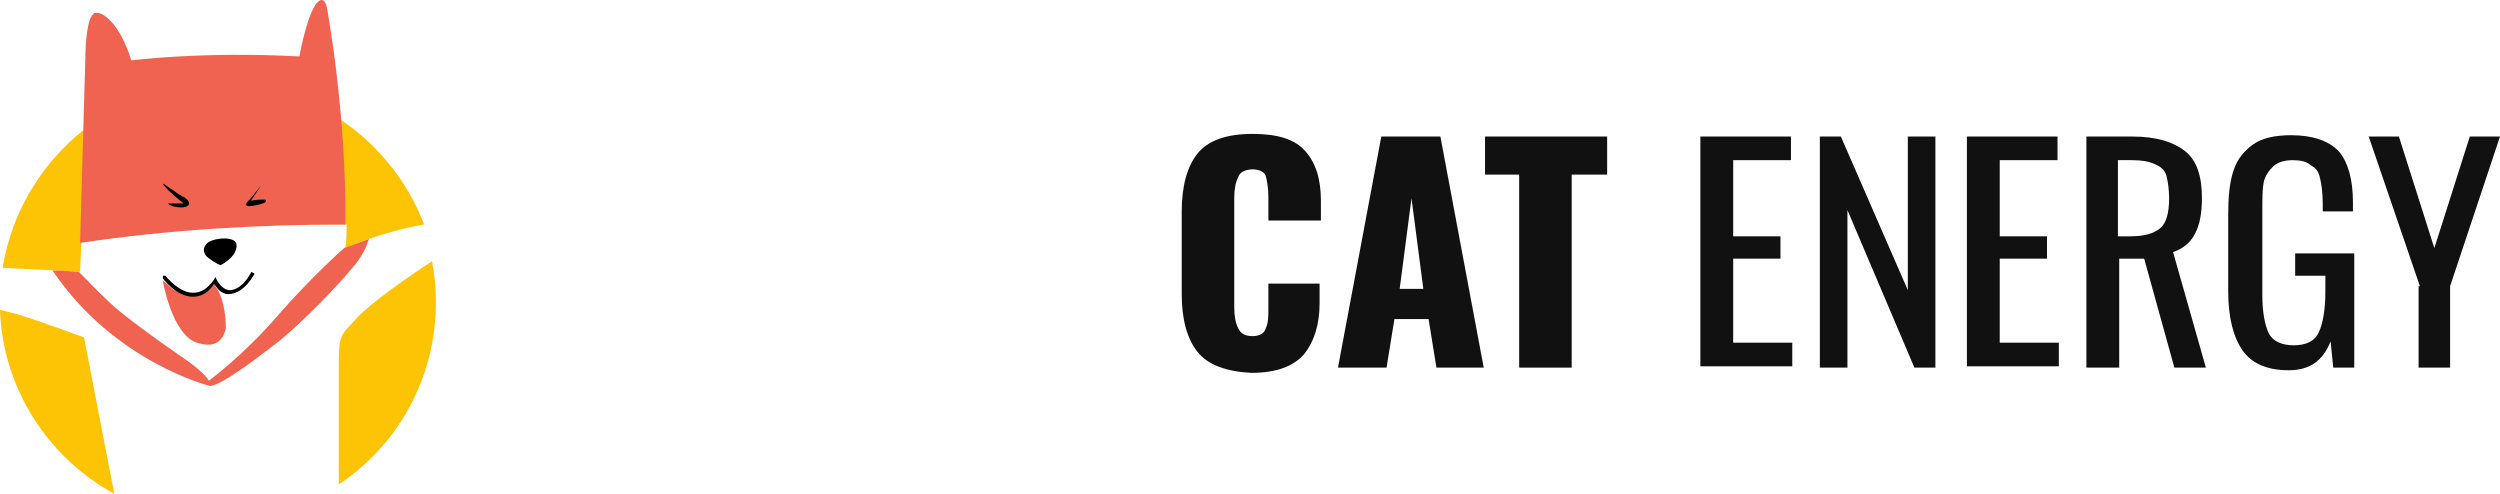
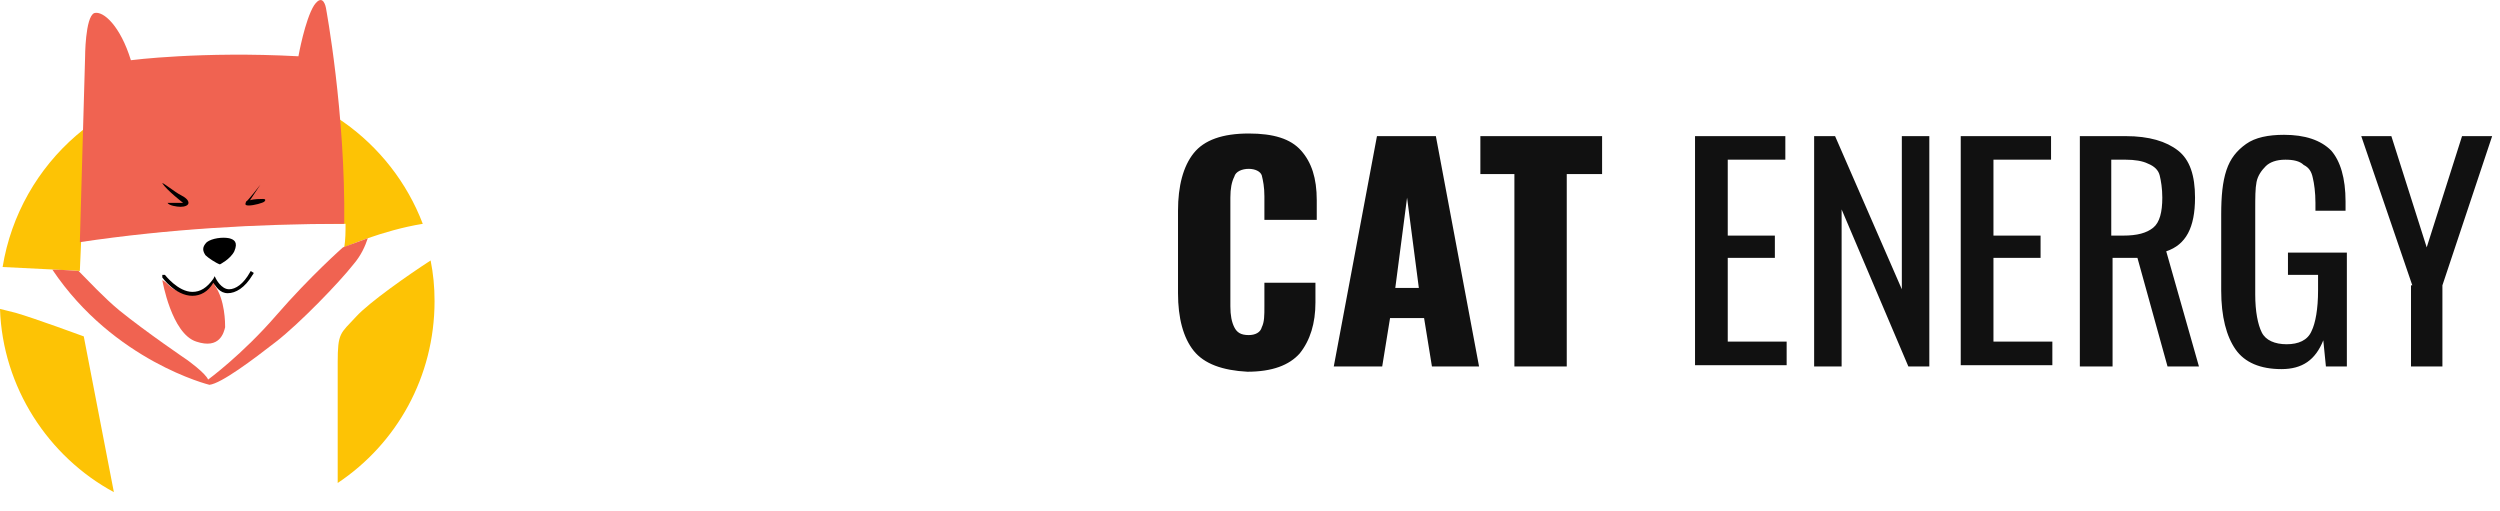
- <svg xmlns="http://www.w3.org/2000/svg" version="1.1" id="Layer_2" x="0px" y="0px" viewBox="0 0.002 190.4 37.598" style="enable-background:new 0 0 33.3 37.6;">
-   <style type="text/css">
-     .st0 {
-       fill: #FDC305;
-     }
-     .st1 {
-       fill: #F06351;
-     }
-   </style>
+ <svg xmlns="http://www.w3.org/2000/svg" version="1.1" id="Layer_2" x="0" y="0" viewBox="0 0 191 39">
+   <path fill="#fdc305" d="M6.1 20.7l.1-2.3c6.7-.9 13.4-1.4 20.2-1.3 0 .6 0 1.2-.1 1.8 0 0 2.9-1.3 6-1.8-2.4-6.3-8.5-10.8-15.6-10.8C8.4 6.3 1.5 12.4.2 20.4c2.2.1 5.9.3 5.9.3zM27.2 24.2c-1.2 1.3-1.4 1.2-1.4 3.5v9.2c4.5-3 7.4-8.1 7.4-13.9 0-1.1-.1-2.1-.3-3.1-1.7 1.1-4.7 3.2-5.7 4.3zM6.4 25.7s-3.8-1.4-5.2-1.8L0 23.6c.2 6 3.7 11.3 8.7 14L6.4 25.7z" />
+   <path fill="#f06351" d="M26.3 17.1C26.4 8.6 24.9.6 24.9.6s-.2-1.2-.9-.2c-.7 1.1-1.2 3.9-1.2 3.9-7.4-.4-12.8.3-12.8.3C9.2 2 7.9.8 7.2 1c-.7.3-.7 3.4-.7 3.4l-.4 14.1c6.7-1 13.5-1.4 20.2-1.4z" />
+   <path d="M12.4 14c0-.1 1 .7 1.4.9.4.2.6.4.6.6 0 .2-.3.3-.6.3s-.9-.1-1-.3H14c.1.1-1.3-1-1.6-1.5zM19.9 14.1s-1 1.3-1.1 1.3c0 .1-.2.3.2.3s1.1-.2 1.2-.3c.1-.1.1-.2-.1-.2s-.7 0-1 .1l.8-1.2s.1-.1 0 0zM16.8 20.2s.8-.4 1.1-1c.3-.7 0-.9-.4-1-.5-.1-1.3 0-1.7.3-.4.4-.3.7-.1 1 .2.2.8.6 1.1.7z" />
+   <path fill="#f06351" d="M16.3 21.5s-.2.4-.5.6c-.2.2-.6.4-1 .4-.6 0-1.1-.2-1.5-.4-.2-.1-.4-.3-.5-.4-.2-.2-.4-.3-.4-.3s.7 4.1 2.6 4.7c1.8.6 2.1-.7 2.2-1.1 0-.3 0-2.1-.8-3.2.1-.4 0-.2-.1-.3z" />
+   <path d="M14.7 22.6c-1.3 0-2.3-1.4-2.3-1.4V21h.2s1 1.3 2.1 1.3c.6 0 1.1-.3 1.6-1l.1-.2.1.2s.4.8 1 .8c.5 0 1.1-.4 1.6-1.3 0-.1.1-.1.2 0 .1 0 .1.1 0 .2-.6 1-1.3 1.4-1.9 1.4-.6 0-.9-.5-1.1-.8-.4.7-1 1-1.6 1z" />
+   <path fill="#f06351" d="M26.2 18.9s-2.5 2.2-5.1 5.2-5.2 4.9-5.2 4.9c-.2-.5-1.6-1.5-1.6-1.5s-3.1-2.1-5.2-3.8c-1.2-1-2.3-2.2-3.1-3-.3 0-1.1-.1-2-.1 4.7 7 12 8.8 12 8.8.9-.1 3.3-1.9 5.1-3.3 1.8-1.4 4.8-4.5 5.9-5.9.6-.7.9-1.4 1.1-2-1.1.4-1.9.7-1.9.7z" />
  <g>
-     <path class="st0" d="M6.1,20.7l0.1-2.3c6.7-0.9,13.4-1.4,20.2-1.3c0,0.6,0,1.2-0.1,1.8c0,0,2.9-1.3,6-1.8     c-2.4-6.3-8.5-10.8-15.6-10.8c-8.3,0-15.2,6.1-16.5,14.1C2.4,20.5,6.1,20.7,6.1,20.7z" />
-     <path class="st0" d="M27.2,24.2c-1.2,1.3-1.4,1.2-1.4,3.5c0,0.9,0,4.9,0,9.2c4.5-3,7.4-8.1,7.4-13.9c0-1.1-0.1-2.1-0.3-3.1     C31.2,21,28.2,23.1,27.2,24.2z" />
-     <path class="st0" d="M6.4,25.7c0,0-3.8-1.4-5.2-1.8c-0.4-0.1-0.8-0.2-1.2-0.3c0.2,6,3.7,11.3,8.7,14L6.4,25.7z" />
-   </g>
-   <path class="st1" d="M26.3,17.1c0.1-8.5-1.4-16.5-1.4-16.5S24.7-0.6,24,0.4c-0.7,1.1-1.2,3.9-1.2,3.9c-7.4-0.4-12.8,0.3-12.8,0.3   C9.2,2,7.9,0.8,7.2,1C6.5,1.3,6.5,4.4,6.5,4.4L6.1,18.5C12.8,17.5,19.6,17.1,26.3,17.1z" />
-   <path d="M12.4,14c0-0.1,1,0.7,1.4,0.9c0.4,0.2,0.6,0.4,0.6,0.6c0,0.2-0.3,0.3-0.6,0.3s-0.9-0.1-1-0.3c0,0,0.6,0,0.9,0h0.3   C14.1,15.6,12.7,14.5,12.4,14z" />
-   <path d="M19.9,14.1c0,0-1,1.3-1.1,1.3c0,0.1-0.2,0.3,0.2,0.3s1.1-0.2,1.2-0.3c0.1-0.1,0.1-0.2-0.1-0.2c-0.2,0-0.7,0-1,0.1L19.9,14.1   C19.9,14.1,20,14,19.9,14.1z" />
-   <path d="M16.8,20.2c0,0,0.8-0.4,1.1-1c0.3-0.7,0-0.9-0.4-1c-0.5-0.1-1.3,0-1.7,0.3c-0.4,0.4-0.3,0.7-0.1,1   C15.9,19.7,16.5,20.1,16.8,20.2z" />
-   <path class="st1" d="M16.3,21.5c0,0-0.2,0.4-0.5,0.6c-0.2,0.2-0.6,0.4-1,0.4c-0.6,0-1.1-0.2-1.5-0.4c-0.2-0.1-0.4-0.3-0.5-0.4   c-0.2-0.2-0.4-0.3-0.4-0.3s0.7,4.1,2.6,4.7c1.8,0.6,2.1-0.7,2.2-1.1c0-0.3,0-2.1-0.8-3.2C16.5,21.4,16.4,21.6,16.3,21.5z" />
-   <g>
-     <path d="M14.7,22.6C14.7,22.6,14.7,22.6,14.7,22.6c-1.3,0-2.3-1.4-2.3-1.4c0-0.1,0-0.2,0-0.2c0.1,0,0.2,0,0.2,0c0,0,1,1.3,2.1,1.3     c0,0,0,0,0,0c0.6,0,1.1-0.3,1.6-1l0.1-0.2l0.1,0.2c0,0,0.4,0.8,1,0.8c0.5,0,1.1-0.4,1.6-1.3c0-0.1,0.1-0.1,0.2,0     c0.1,0,0.1,0.1,0,0.2c-0.6,1-1.3,1.4-1.9,1.4c-0.6,0-0.9-0.5-1.1-0.8C15.9,22.3,15.3,22.6,14.7,22.6z" />
-   </g>
-   <path class="st1" d="M26.2,18.9c0,0-2.5,2.2-5.1,5.2S15.9,29,15.9,29c-0.2-0.5-1.6-1.5-1.6-1.5s-3.1-2.1-5.2-3.8   c-1.2-1-2.3-2.2-3.1-3c-0.3,0-1.1-0.1-2-0.1c4.7,7,12,8.8,12,8.8c0.9-0.1,3.3-1.9,5.1-3.3c1.8-1.4,4.8-4.5,5.9-5.9   c0.6-0.7,0.9-1.4,1.1-2C27,18.6,26.2,18.9,26.2,18.9z" />
-   <g transform="matrix(1, 0, 0, 1, 90, 10.2)">
-     <path class="st0" d="M1.2,16.6c-0.8-1-1.2-2.5-1.2-4.4V5.9c0-1.9,0.4-3.4,1.2-4.4C2,0.5,3.4,0,5.4,0c1.9,0,3.2,0.4,4,1.3     c0.8,0.9,1.2,2.1,1.2,3.8v1.5H6.6V4.8c0-0.7-0.1-1.2-0.2-1.6C6.3,2.9,5.9,2.7,5.4,2.7S4.4,2.9,4.3,3.3C4.1,3.7,4,4.2,4,4.9v8.3     c0,0.7,0.1,1.2,0.3,1.6c0.2,0.4,0.5,0.6,1.1,0.6c0.5,0,0.9-0.2,1-0.6c0.2-0.4,0.2-0.9,0.2-1.6v-1.8h3.9v1.5c0,1.6-0.4,2.9-1.2,3.9     c-0.8,0.9-2.1,1.4-4,1.4C3.4,18.1,2,17.6,1.2,16.6z" style="fill: rgb(17, 17, 17);" />
-     <path class="st0" d="M15.2,0.2h4.5L23,17.8h-3.6l-0.6-3.7h-2.6l-0.6,3.7h-3.7L15.2,0.2z M18.4,11.8l-0.9-6.9l-0.9,6.9H18.4z" style="fill: rgb(17, 17, 17);" />
-     <path class="st0" d="M25.8,3.1h-2.7V0.2h9.3v2.9h-2.7v14.7h-4V3.1z" style="fill: rgb(17, 17, 17);" />
-     <path class="st0" d="M39.5,0.2h6.9v1.8H42v5.8h3.6v1.7H42v6.4h4.5v1.8h-7V0.2z" style="fill: rgb(17, 17, 17);" />
-     <path class="st0" d="M48.5,0.2h1.7l5.1,11.7V0.2h2.1v17.6h-1.6l-5.1-12v12h-2.1V0.2z" style="fill: rgb(17, 17, 17);" />
-     <path class="st0" d="M59.8,0.2h6.9v1.8h-4.4v5.8h3.6v1.7h-3.6v6.4h4.5v1.8h-7V0.2z" style="fill: rgb(17, 17, 17);" />
-     <path class="st0" d="M68.8,0.2h3.6c1.8,0,3.1,0.4,4,1.1s1.3,1.9,1.3,3.6c0,2.3-0.7,3.6-2.2,4.1l2.5,8.8h-2.4l-2.3-8.3h-1.9v8.3     h-2.5V0.2z M72.2,7.8c1.1,0,1.8-0.2,2.3-0.6C75,6.8,75.2,6,75.2,4.9c0-0.7-0.1-1.3-0.2-1.7s-0.4-0.7-0.9-0.9     c-0.4-0.2-1-0.3-1.7-0.3h-1.1v5.8H72.2z" style="fill: rgb(17, 17, 17);" />
-     <path class="st0" d="M80.8,16.5c-0.7-1-1.1-2.5-1.1-4.5V6.2c0-1.4,0.1-2.5,0.4-3.4c0.3-0.9,0.8-1.5,1.5-2c0.7-0.5,1.7-0.7,2.9-0.7     c1.6,0,2.8,0.4,3.6,1.2c0.7,0.8,1.1,2.1,1.1,3.9v0.7h-2.3V5.3c0-0.8-0.1-1.5-0.2-1.9c-0.1-0.5-0.3-0.8-0.7-1     C85.7,2.1,85.2,2,84.6,2c-0.7,0-1.2,0.2-1.5,0.5c-0.3,0.3-0.6,0.7-0.7,1.2c-0.1,0.5-0.1,1.2-0.1,2.1v6.5c0,1.3,0.2,2.3,0.5,2.9     c0.3,0.6,1,0.9,1.9,0.9c0.9,0,1.6-0.3,1.9-1c0.3-0.6,0.5-1.7,0.5-3.1v-1.2h-2.3V9.1h4.5v8.7h-1.6l-0.2-2c-0.6,1.5-1.6,2.2-3.2,2.2     C82.7,18,81.5,17.5,80.8,16.5z" style="fill: rgb(17, 17, 17);" />
-     <path class="st0" d="M94.3,11.6L90.4,0.2h2.3l2.7,8.5l2.7-8.5h2.3l-3.8,11.4v6.2h-2.4V11.6z" style="fill: rgb(17, 17, 17);" />
+     <path d="M1.2 16.6c-.8-1-1.2-2.5-1.2-4.4V5.9C0 4 .4 2.5 1.2 1.5 2 .5 3.4 0 5.4 0c1.9 0 3.2.4 4 1.3.8.9 1.2 2.1 1.2 3.8v1.5h-4V4.8c0-.7-.1-1.2-.2-1.6-.1-.3-.5-.5-1-.5s-1 .2-1.1.6c-.2.4-.3.9-.3 1.6v8.3c0 .7.1 1.2.3 1.6.2.4.5.6 1.1.6.5 0 .9-.2 1-.6.2-.4.2-.9.2-1.6v-1.8h3.9v1.5c0 1.6-.4 2.9-1.2 3.9-.8.9-2.1 1.4-4 1.4-1.9-.1-3.3-.6-4.1-1.6zM15.2.2h4.5L23 17.8h-3.6l-.6-3.7h-2.6l-.6 3.7h-3.7L15.2.2zm3.2 11.6l-.9-6.9-.9 6.9h1.8zM25.8 3.1h-2.7V.2h9.3v2.9h-2.7v14.7h-4V3.1zM39.5.2h6.9V2H42v5.8h3.6v1.7H42v6.4h4.5v1.8h-7V.2zM48.5.2h1.7l5.1 11.7V.2h2.1v17.6h-1.6l-5.1-12v12h-2.1V.2zM59.8.2h6.9V2h-4.4v5.8h3.6v1.7h-3.6v6.4h4.5v1.8h-7V.2zM68.8.2h3.6c1.8 0 3.1.4 4 1.1s1.3 1.9 1.3 3.6c0 2.3-.7 3.6-2.2 4.1l2.5 8.8h-2.4l-2.3-8.3h-1.9v8.3h-2.5V.2zm3.4 7.6c1.1 0 1.8-.2 2.3-.6.5-.4.7-1.2.7-2.3 0-.7-.1-1.3-.2-1.7s-.4-.7-.9-.9c-.4-.2-1-.3-1.7-.3h-1.1v5.8h.9zM80.8 16.5c-.7-1-1.1-2.5-1.1-4.5V6.2c0-1.4.1-2.5.4-3.4.3-.9.8-1.5 1.5-2s1.7-.7 2.9-.7c1.6 0 2.8.4 3.6 1.2.7.8 1.1 2.1 1.1 3.9v.7h-2.3v-.6c0-.8-.1-1.5-.2-1.9-.1-.5-.3-.8-.7-1-.3-.3-.8-.4-1.4-.4-.7 0-1.2.2-1.5.5-.3.3-.6.7-.7 1.2-.1.5-.1 1.2-.1 2.1v6.5c0 1.3.2 2.3.5 2.9.3.6 1 .9 1.9.9.9 0 1.6-.3 1.9-1 .3-.6.5-1.7.5-3.1v-1.2h-2.3V9.1h4.5v8.7h-1.6l-.2-2c-.6 1.5-1.6 2.2-3.2 2.2s-2.8-.5-3.5-1.5zM94.3 11.6L90.4.2h2.3l2.7 8.5L98.1.2h2.3l-3.8 11.4v6.2h-2.4v-6.2z" fill="#111" transform="translate(90 10.2)" />
  </g>
</svg>
